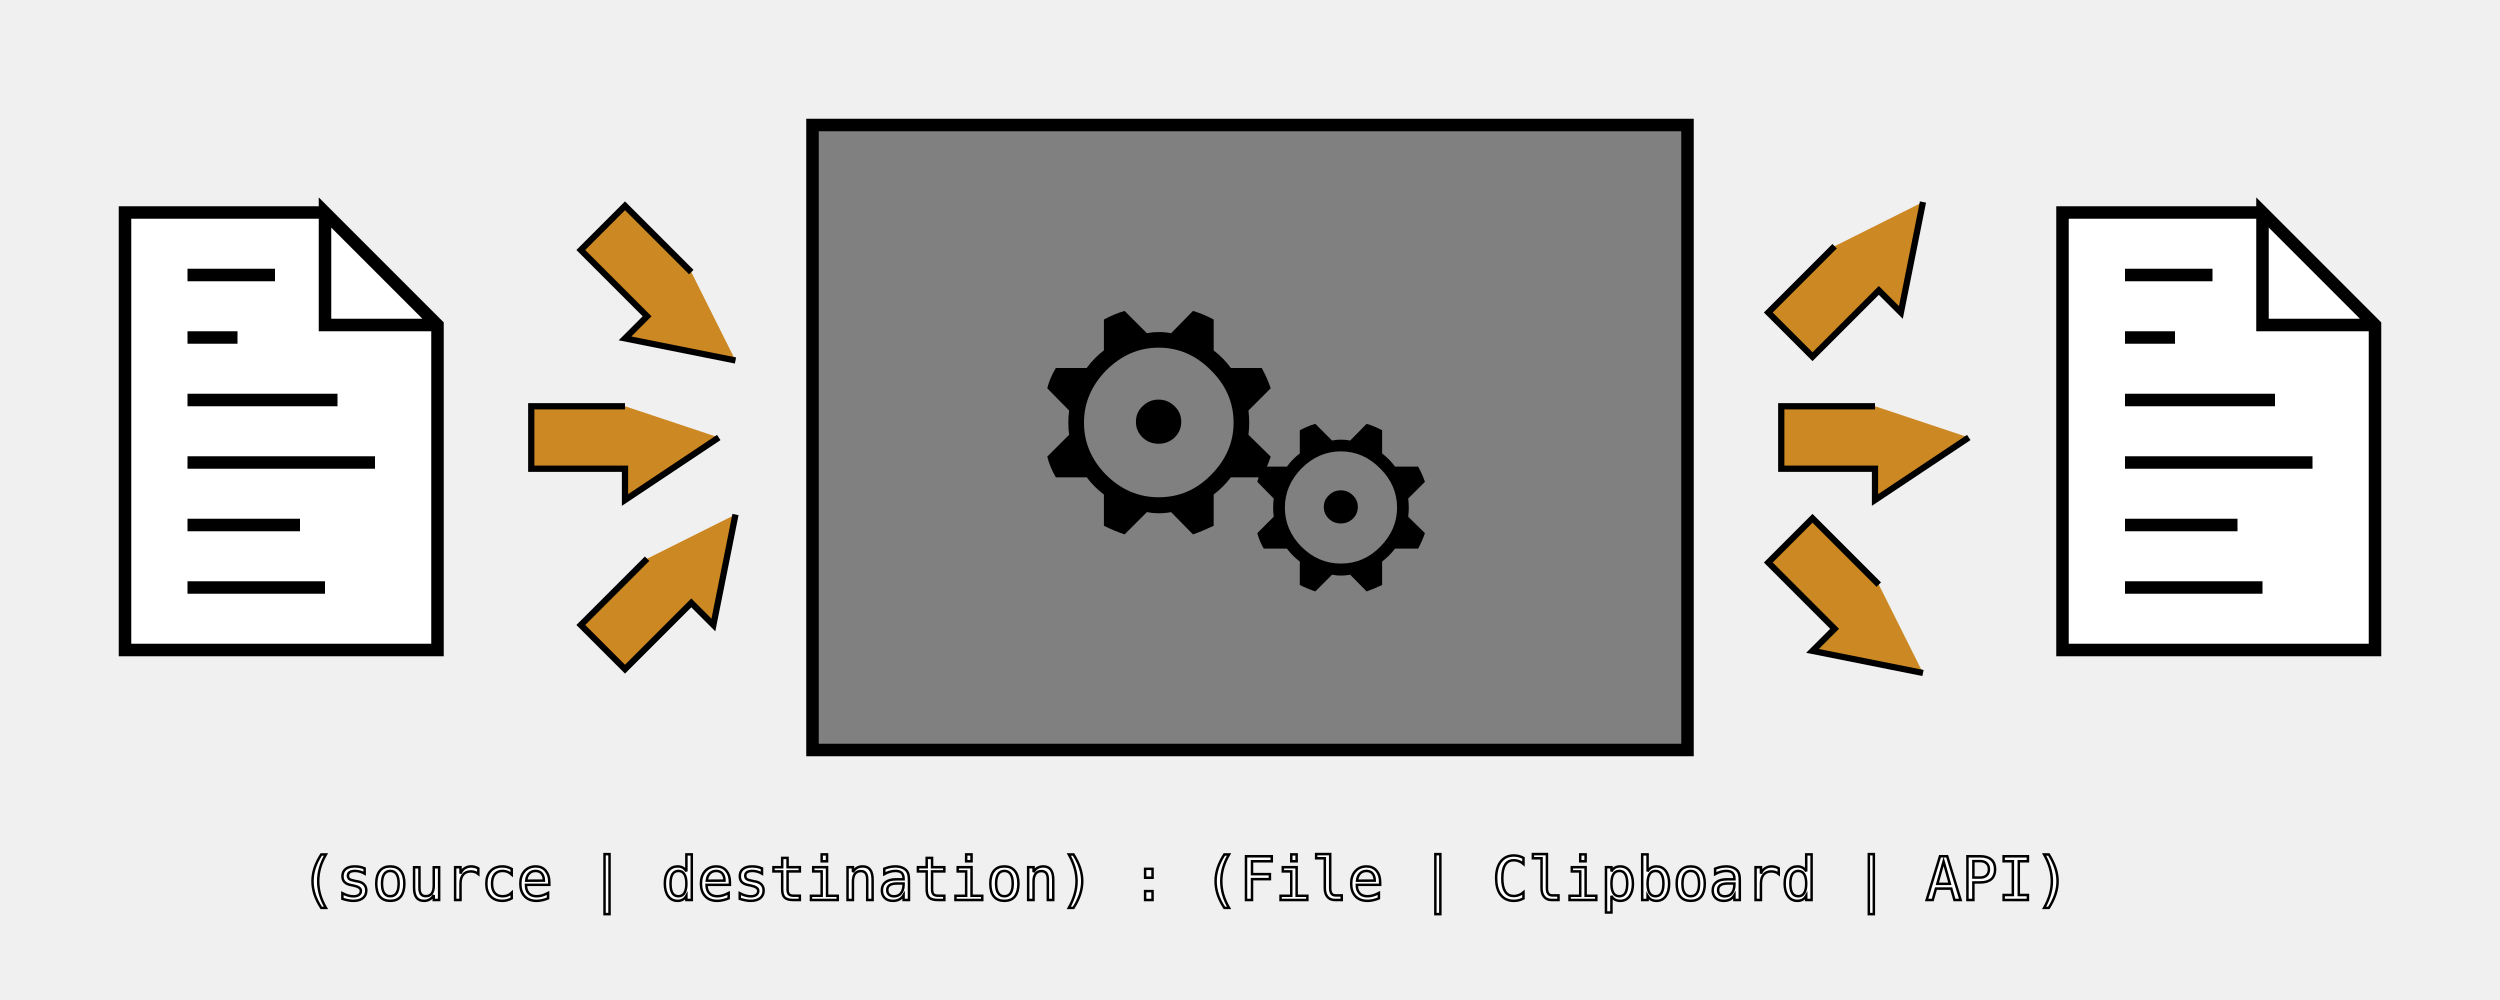
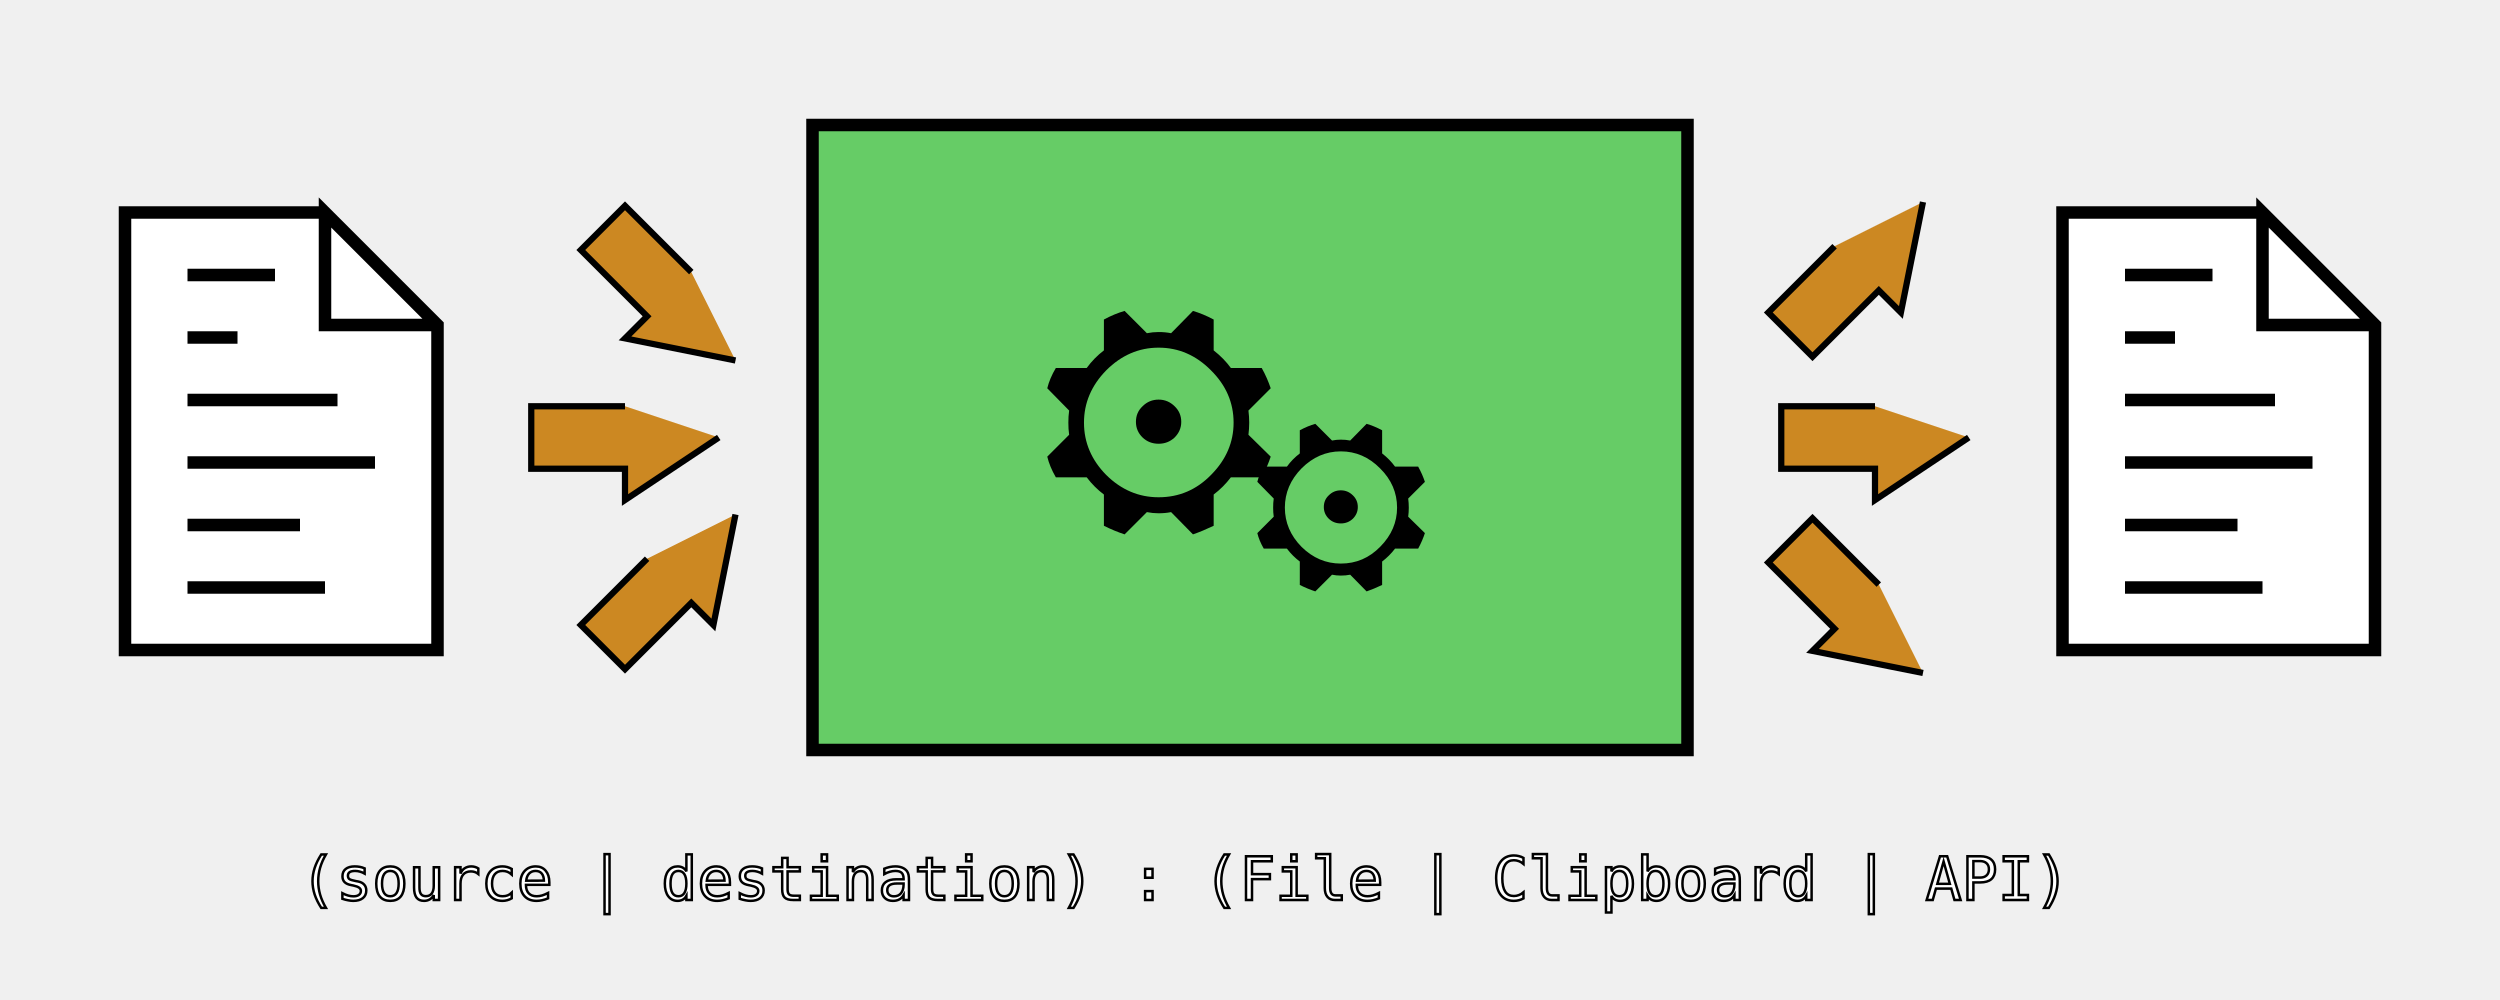
<svg xmlns="http://www.w3.org/2000/svg" viewBox="0 0 200 80">
  <defs>
    <style>
.arrow{fill:#cc8822;stroke:black;}
.file{fill:white;stroke:black;}
- .screen{fill:gray;stroke:black;}
+ .screen{fill:#66cc66;stroke:black;}
.src{stroke:black;stroke-width:0.5px;fill:white;font-family:monospace;}
</style>
    <path id="file" class="file" d="M16,0l-16,0l0,35l25,0l0,-26l-9,-9l0,9l9,0M5,5l7,0M5,10l4,0M5,15l12,0M5,20l15,0M5,25l9,0M5,30l11,0" />
    <path id="screen" class="screen" d="M0,0l70,0l0,50l-70,0z" />
    <path id="arrow" class="arrow" d="M25,0l-15,10l0,-5l-15,0l0-10l15,0,l0,-5z" />
    <text id="gear" class="gear">⚙</text>
    <text id="src" class="src">(source | destination) : (File | Clipboard | API)</text>
  </defs>
  <g>
    <g transform="translate(0,-5)">
      <use href="#file" transform="translate(10,22)" />
      <use href="#screen" transform="translate(65,15)" />
      <use href="#gear" transform="translate(83,46),scale(2,2)" />
      <use href="#gear" transform="translate(100,51),scale(1.5,1.5)" />
      <use href="#arrow" transform="translate(50,25),rotate(45),scale(0.5)" />
      <use href="#arrow" transform="translate(45,40),scale(0.5)" />
      <use href="#arrow" transform="translate(50,55),rotate(-45),scale(0.5)" />
      <use href="#file" transform="translate(165,22)" />
      <use href="#arrow" transform="translate(145,30),rotate(-45),scale(0.5)" />
      <use href="#arrow" transform="translate(145,40),scale(0.5)" />
      <use href="#arrow" transform="translate(145,50),rotate(45),scale(0.5)" />
    </g>
    <use href="#src" transform="translate(24,72),scale(0.4)" />
  </g>
</svg>
